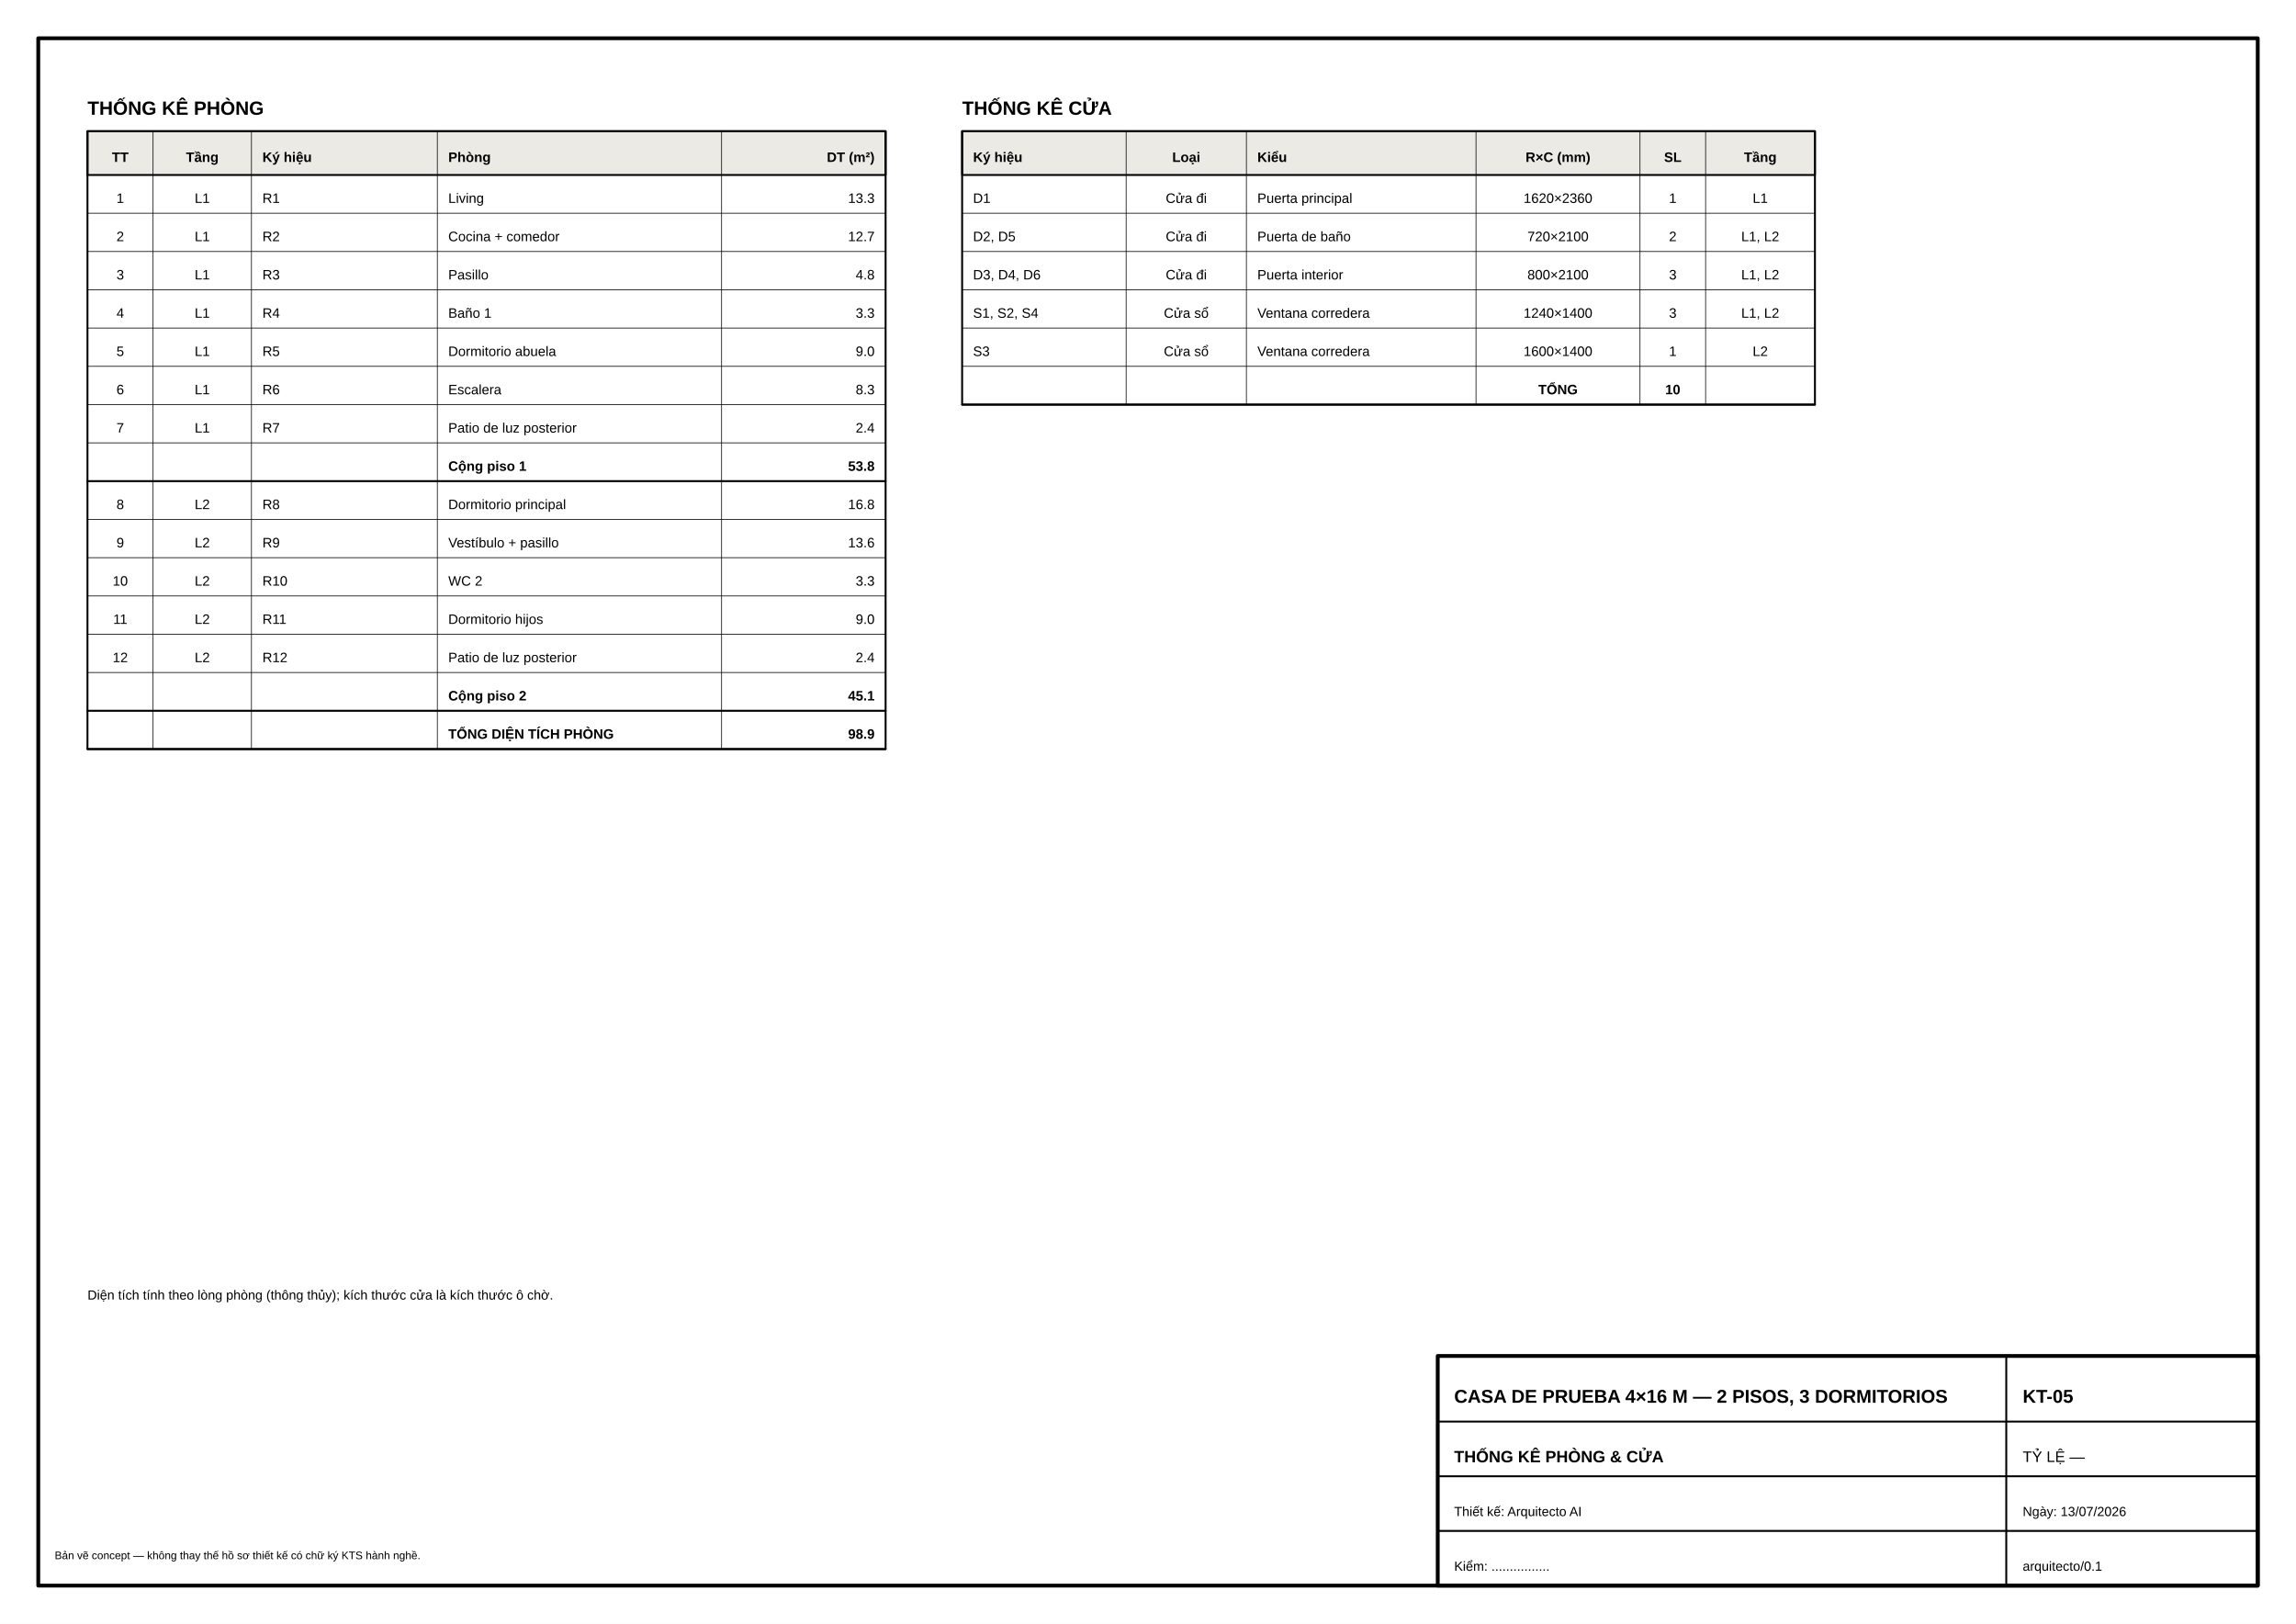
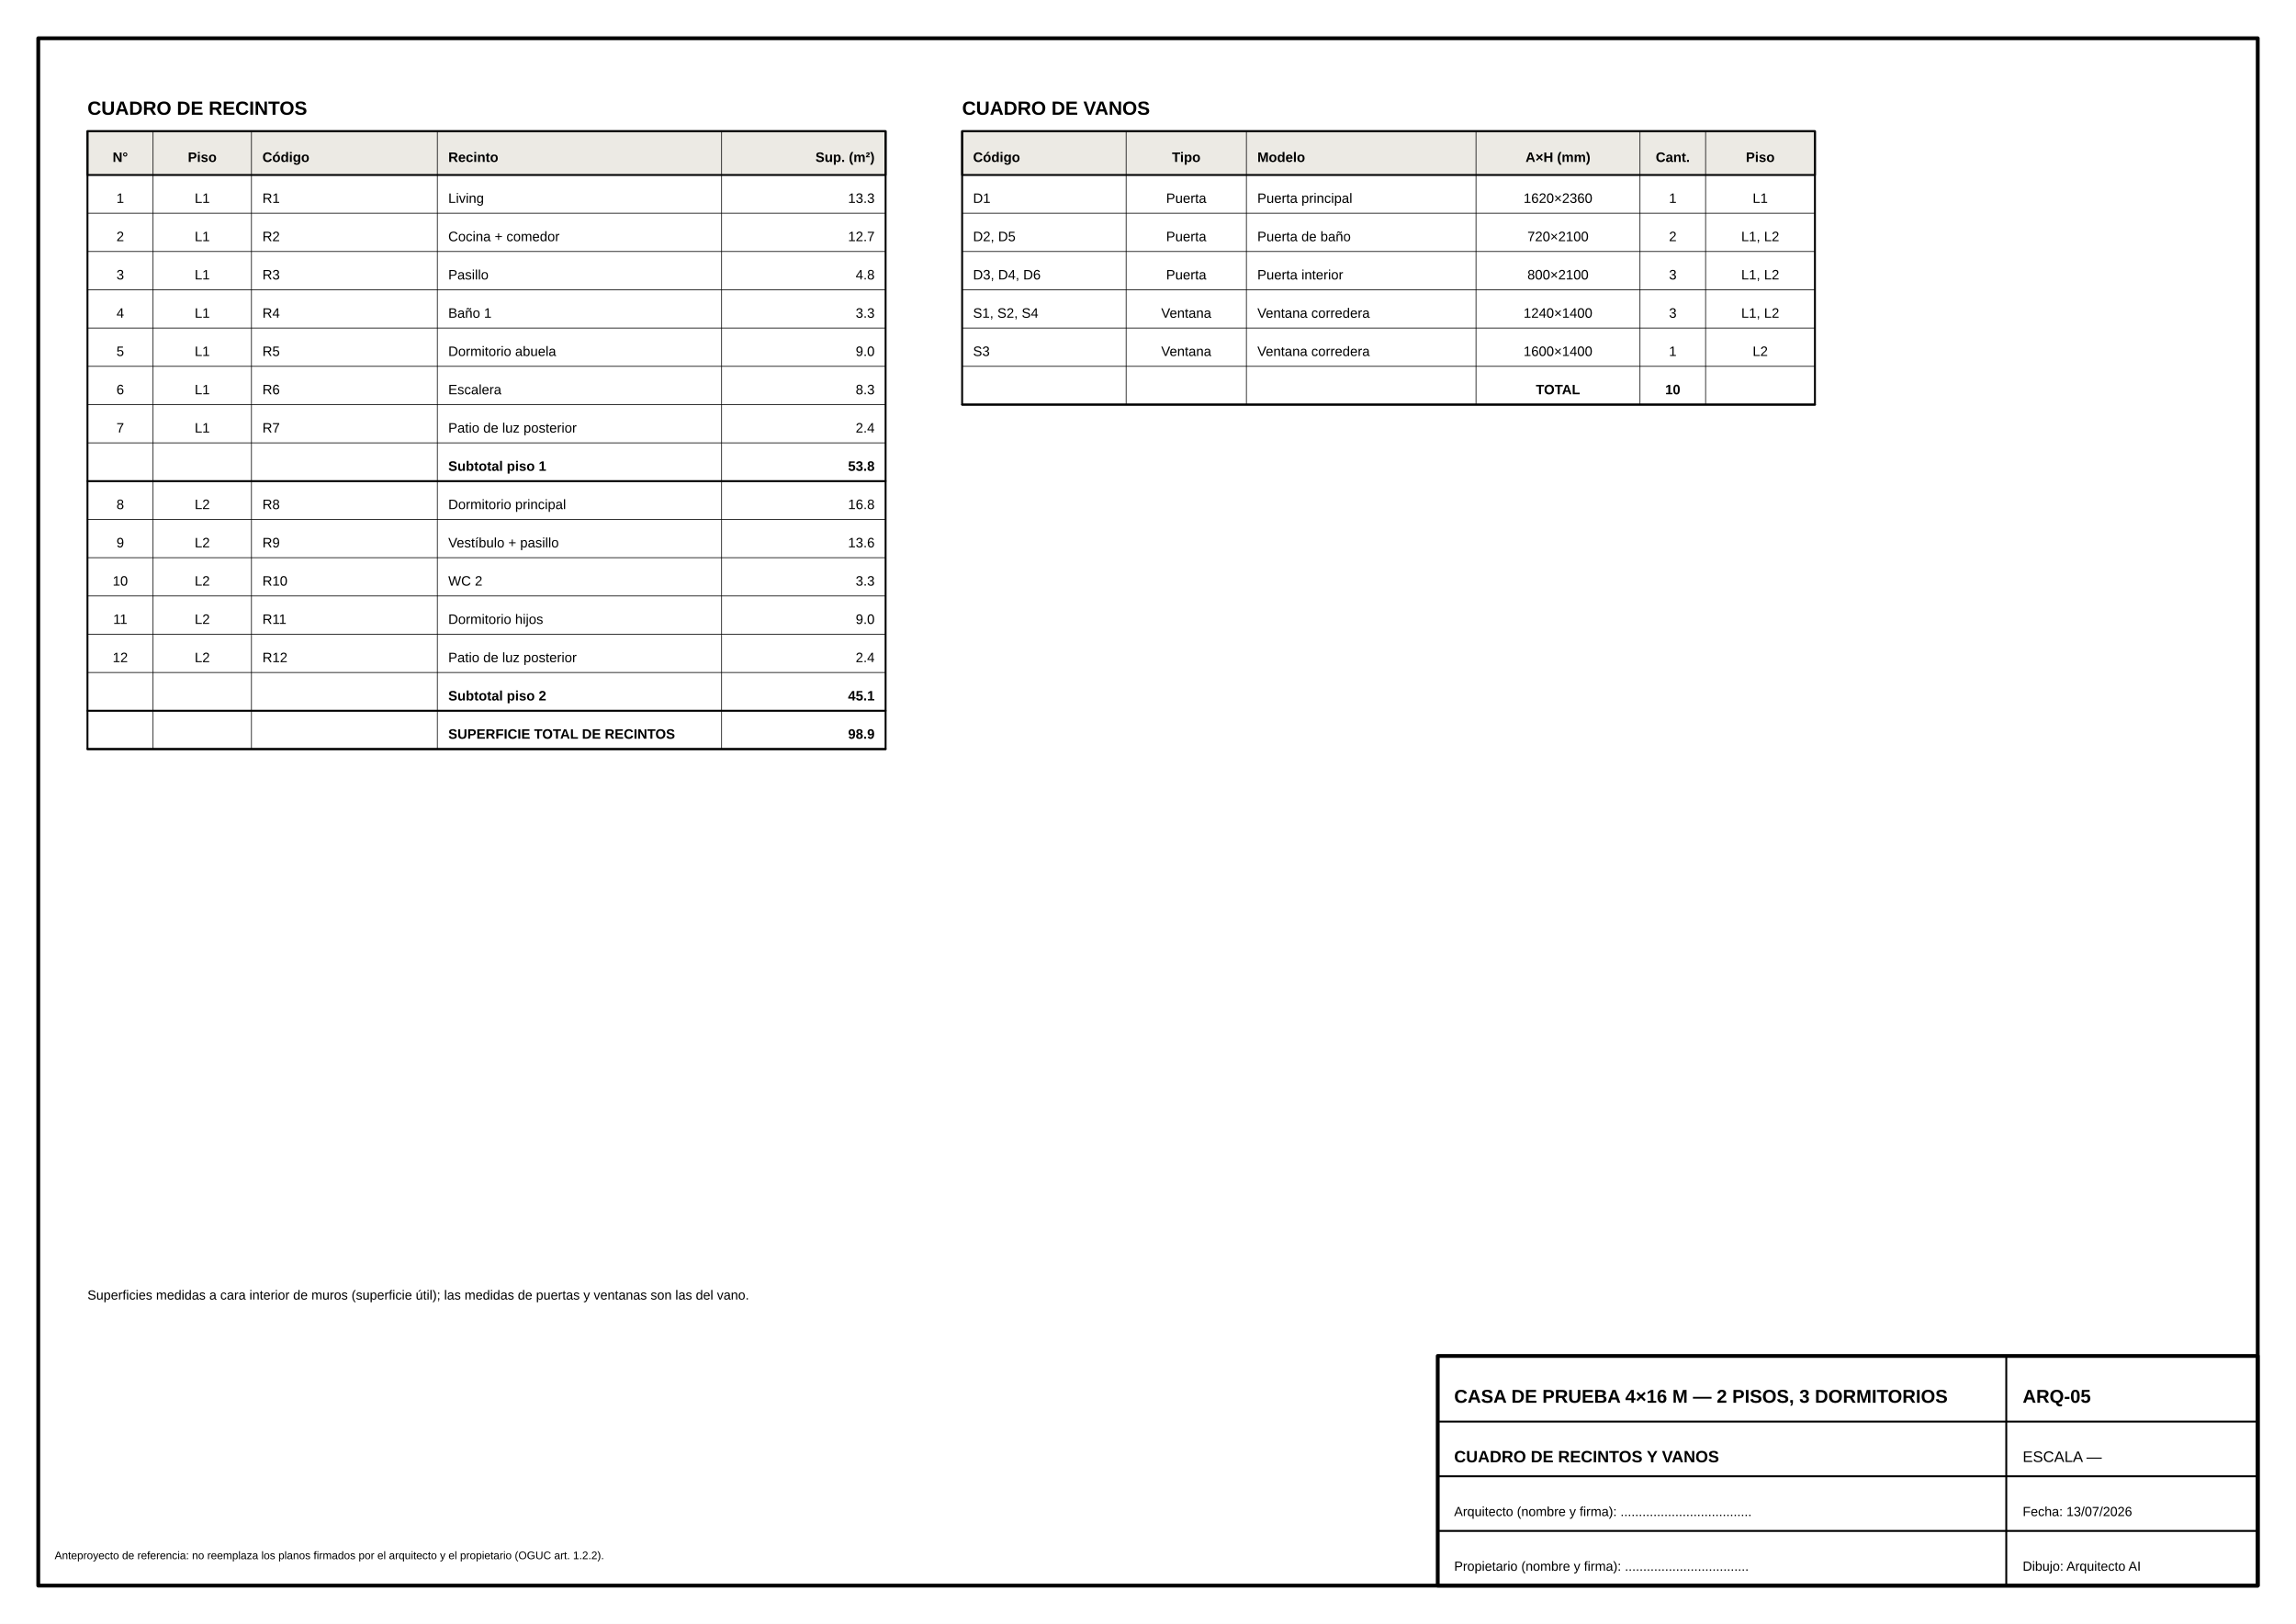
<svg xmlns="http://www.w3.org/2000/svg" viewBox="0 0 420 297" width="420mm" height="297mm" data-tf-scale="100" data-tf-rotated="0" data-tf-ox="205" data-tf-oy="143.5" data-tf-min-x="0" data-tf-min-y="0" data-tf-max-x="1000" data-tf-max-y="1000">
  <style>
text{font-family:'Be Vietnam Pro','Segoe UI',Arial,sans-serif;fill:#000;stroke:none}
.b{font-weight:700}
</style>
  <rect width="420" height="297" fill="#ffffff" />
-   <g id="layer-KHUNG" data-layer="KHUNG">
-     <text x="16" y="20" font-size="3.5" text-anchor="start" dominant-baseline="middle" class="b">THỐNG KÊ PHÒNG</text>
+   <g id="layer-VINETA" data-layer="VINETA">
+     <text x="16" y="20" font-size="3.5" text-anchor="start" dominant-baseline="middle" class="b">CUADRO DE RECINTOS</text>
    <polygon points="16,24 162,24 162,32 16,32" fill="#eceae4" stroke="#000" stroke-width="0.35" stroke-linecap="round" stroke-linejoin="round" />
-     <text x="22" y="28.9" font-size="2.5" text-anchor="middle" dominant-baseline="middle" class="b">TT</text>
-     <text x="37" y="28.9" font-size="2.5" text-anchor="middle" dominant-baseline="middle" class="b">Tầng</text>
-     <text x="48" y="28.9" font-size="2.5" text-anchor="start" dominant-baseline="middle" class="b">Ký hiệu</text>
-     <text x="82" y="28.9" font-size="2.5" text-anchor="start" dominant-baseline="middle" class="b">Phòng</text>
-     <text x="160" y="28.9" font-size="2.5" text-anchor="end" dominant-baseline="middle" class="b">DT (m²)</text>
+     <text x="22" y="28.9" font-size="2.5" text-anchor="middle" dominant-baseline="middle" class="b">N°</text>
+     <text x="37" y="28.9" font-size="2.5" text-anchor="middle" dominant-baseline="middle" class="b">Piso</text>
+     <text x="48" y="28.9" font-size="2.5" text-anchor="start" dominant-baseline="middle" class="b">Código</text>
+     <text x="82" y="28.9" font-size="2.5" text-anchor="start" dominant-baseline="middle" class="b">Recinto</text>
+     <text x="160" y="28.9" font-size="2.5" text-anchor="end" dominant-baseline="middle" class="b">Sup. (m²)</text>
    <text x="22" y="36.4" font-size="2.5" text-anchor="middle" dominant-baseline="middle">1</text>
    <text x="37" y="36.4" font-size="2.5" text-anchor="middle" dominant-baseline="middle">L1</text>
    <text x="48" y="36.4" font-size="2.5" text-anchor="start" dominant-baseline="middle">R1</text>
    <text x="82" y="36.4" font-size="2.5" text-anchor="start" dominant-baseline="middle">Living</text>
    <text x="160" y="36.4" font-size="2.5" text-anchor="end" dominant-baseline="middle">13.3</text>
    <line x1="16" y1="39" x2="162" y2="39" stroke="#000" stroke-width="0.13" stroke-linecap="round" stroke-linejoin="round" />
    <text x="22" y="43.4" font-size="2.5" text-anchor="middle" dominant-baseline="middle">2</text>
    <text x="37" y="43.4" font-size="2.5" text-anchor="middle" dominant-baseline="middle">L1</text>
    <text x="48" y="43.4" font-size="2.5" text-anchor="start" dominant-baseline="middle">R2</text>
    <text x="82" y="43.4" font-size="2.5" text-anchor="start" dominant-baseline="middle">Cocina + comedor</text>
    <text x="160" y="43.4" font-size="2.5" text-anchor="end" dominant-baseline="middle">12.7</text>
    <line x1="16" y1="46" x2="162" y2="46" stroke="#000" stroke-width="0.13" stroke-linecap="round" stroke-linejoin="round" />
    <text x="22" y="50.4" font-size="2.5" text-anchor="middle" dominant-baseline="middle">3</text>
    <text x="37" y="50.4" font-size="2.5" text-anchor="middle" dominant-baseline="middle">L1</text>
    <text x="48" y="50.4" font-size="2.5" text-anchor="start" dominant-baseline="middle">R3</text>
    <text x="82" y="50.4" font-size="2.5" text-anchor="start" dominant-baseline="middle">Pasillo</text>
    <text x="160" y="50.4" font-size="2.5" text-anchor="end" dominant-baseline="middle">4.8</text>
    <line x1="16" y1="53" x2="162" y2="53" stroke="#000" stroke-width="0.13" stroke-linecap="round" stroke-linejoin="round" />
    <text x="22" y="57.4" font-size="2.5" text-anchor="middle" dominant-baseline="middle">4</text>
    <text x="37" y="57.4" font-size="2.5" text-anchor="middle" dominant-baseline="middle">L1</text>
    <text x="48" y="57.4" font-size="2.5" text-anchor="start" dominant-baseline="middle">R4</text>
    <text x="82" y="57.4" font-size="2.5" text-anchor="start" dominant-baseline="middle">Baño 1</text>
    <text x="160" y="57.4" font-size="2.5" text-anchor="end" dominant-baseline="middle">3.3</text>
    <line x1="16" y1="60" x2="162" y2="60" stroke="#000" stroke-width="0.13" stroke-linecap="round" stroke-linejoin="round" />
    <text x="22" y="64.4" font-size="2.5" text-anchor="middle" dominant-baseline="middle">5</text>
    <text x="37" y="64.4" font-size="2.5" text-anchor="middle" dominant-baseline="middle">L1</text>
    <text x="48" y="64.4" font-size="2.5" text-anchor="start" dominant-baseline="middle">R5</text>
    <text x="82" y="64.4" font-size="2.5" text-anchor="start" dominant-baseline="middle">Dormitorio abuela</text>
    <text x="160" y="64.4" font-size="2.5" text-anchor="end" dominant-baseline="middle">9.0</text>
    <line x1="16" y1="67" x2="162" y2="67" stroke="#000" stroke-width="0.13" stroke-linecap="round" stroke-linejoin="round" />
    <text x="22" y="71.4" font-size="2.5" text-anchor="middle" dominant-baseline="middle">6</text>
    <text x="37" y="71.4" font-size="2.5" text-anchor="middle" dominant-baseline="middle">L1</text>
    <text x="48" y="71.4" font-size="2.5" text-anchor="start" dominant-baseline="middle">R6</text>
    <text x="82" y="71.4" font-size="2.5" text-anchor="start" dominant-baseline="middle">Escalera</text>
    <text x="160" y="71.4" font-size="2.5" text-anchor="end" dominant-baseline="middle">8.3</text>
    <line x1="16" y1="74" x2="162" y2="74" stroke="#000" stroke-width="0.13" stroke-linecap="round" stroke-linejoin="round" />
    <text x="22" y="78.4" font-size="2.5" text-anchor="middle" dominant-baseline="middle">7</text>
    <text x="37" y="78.4" font-size="2.5" text-anchor="middle" dominant-baseline="middle">L1</text>
    <text x="48" y="78.4" font-size="2.5" text-anchor="start" dominant-baseline="middle">R7</text>
    <text x="82" y="78.4" font-size="2.5" text-anchor="start" dominant-baseline="middle">Patio de luz posterior</text>
    <text x="160" y="78.4" font-size="2.5" text-anchor="end" dominant-baseline="middle">2.4</text>
    <line x1="16" y1="81" x2="162" y2="81" stroke="#000" stroke-width="0.13" stroke-linecap="round" stroke-linejoin="round" />
-     <text x="82" y="85.4" font-size="2.5" text-anchor="start" dominant-baseline="middle" class="b">Cộng piso 1</text>
+     <text x="82" y="85.4" font-size="2.5" text-anchor="start" dominant-baseline="middle" class="b">Subtotal piso 1</text>
    <text x="160" y="85.4" font-size="2.5" text-anchor="end" dominant-baseline="middle" class="b">53.8</text>
    <line x1="16" y1="88" x2="162" y2="88" stroke="#000" stroke-width="0.35" stroke-linecap="round" stroke-linejoin="round" />
    <text x="22" y="92.4" font-size="2.5" text-anchor="middle" dominant-baseline="middle">8</text>
    <text x="37" y="92.4" font-size="2.5" text-anchor="middle" dominant-baseline="middle">L2</text>
    <text x="48" y="92.4" font-size="2.5" text-anchor="start" dominant-baseline="middle">R8</text>
    <text x="82" y="92.4" font-size="2.5" text-anchor="start" dominant-baseline="middle">Dormitorio principal</text>
    <text x="160" y="92.4" font-size="2.5" text-anchor="end" dominant-baseline="middle">16.8</text>
    <line x1="16" y1="95" x2="162" y2="95" stroke="#000" stroke-width="0.13" stroke-linecap="round" stroke-linejoin="round" />
    <text x="22" y="99.4" font-size="2.5" text-anchor="middle" dominant-baseline="middle">9</text>
    <text x="37" y="99.4" font-size="2.5" text-anchor="middle" dominant-baseline="middle">L2</text>
    <text x="48" y="99.4" font-size="2.5" text-anchor="start" dominant-baseline="middle">R9</text>
    <text x="82" y="99.4" font-size="2.5" text-anchor="start" dominant-baseline="middle">Vestíbulo + pasillo</text>
    <text x="160" y="99.4" font-size="2.5" text-anchor="end" dominant-baseline="middle">13.6</text>
    <line x1="16" y1="102" x2="162" y2="102" stroke="#000" stroke-width="0.13" stroke-linecap="round" stroke-linejoin="round" />
    <text x="22" y="106.4" font-size="2.5" text-anchor="middle" dominant-baseline="middle">10</text>
    <text x="37" y="106.4" font-size="2.5" text-anchor="middle" dominant-baseline="middle">L2</text>
    <text x="48" y="106.4" font-size="2.5" text-anchor="start" dominant-baseline="middle">R10</text>
    <text x="82" y="106.4" font-size="2.5" text-anchor="start" dominant-baseline="middle">WC 2</text>
    <text x="160" y="106.4" font-size="2.5" text-anchor="end" dominant-baseline="middle">3.3</text>
    <line x1="16" y1="109" x2="162" y2="109" stroke="#000" stroke-width="0.13" stroke-linecap="round" stroke-linejoin="round" />
    <text x="22" y="113.4" font-size="2.5" text-anchor="middle" dominant-baseline="middle">11</text>
    <text x="37" y="113.4" font-size="2.5" text-anchor="middle" dominant-baseline="middle">L2</text>
    <text x="48" y="113.4" font-size="2.5" text-anchor="start" dominant-baseline="middle">R11</text>
    <text x="82" y="113.4" font-size="2.5" text-anchor="start" dominant-baseline="middle">Dormitorio hijos</text>
    <text x="160" y="113.4" font-size="2.5" text-anchor="end" dominant-baseline="middle">9.0</text>
    <line x1="16" y1="116" x2="162" y2="116" stroke="#000" stroke-width="0.13" stroke-linecap="round" stroke-linejoin="round" />
    <text x="22" y="120.4" font-size="2.5" text-anchor="middle" dominant-baseline="middle">12</text>
    <text x="37" y="120.4" font-size="2.5" text-anchor="middle" dominant-baseline="middle">L2</text>
    <text x="48" y="120.4" font-size="2.5" text-anchor="start" dominant-baseline="middle">R12</text>
    <text x="82" y="120.4" font-size="2.5" text-anchor="start" dominant-baseline="middle">Patio de luz posterior</text>
    <text x="160" y="120.4" font-size="2.5" text-anchor="end" dominant-baseline="middle">2.4</text>
    <line x1="16" y1="123" x2="162" y2="123" stroke="#000" stroke-width="0.13" stroke-linecap="round" stroke-linejoin="round" />
-     <text x="82" y="127.4" font-size="2.5" text-anchor="start" dominant-baseline="middle" class="b">Cộng piso 2</text>
+     <text x="82" y="127.4" font-size="2.5" text-anchor="start" dominant-baseline="middle" class="b">Subtotal piso 2</text>
    <text x="160" y="127.4" font-size="2.5" text-anchor="end" dominant-baseline="middle" class="b">45.1</text>
    <line x1="16" y1="130" x2="162" y2="130" stroke="#000" stroke-width="0.35" stroke-linecap="round" stroke-linejoin="round" />
-     <text x="82" y="134.4" font-size="2.5" text-anchor="start" dominant-baseline="middle" class="b">TỔNG DIỆN TÍCH PHÒNG</text>
+     <text x="82" y="134.4" font-size="2.5" text-anchor="start" dominant-baseline="middle" class="b">SUPERFICIE TOTAL DE RECINTOS</text>
    <text x="160" y="134.4" font-size="2.5" text-anchor="end" dominant-baseline="middle" class="b">98.9</text>
    <line x1="16" y1="137" x2="162" y2="137" stroke="#000" stroke-width="0.35" stroke-linecap="round" stroke-linejoin="round" />
    <polygon points="16,24 162,24 162,137 16,137" fill="none" stroke="#000" stroke-width="0.35" stroke-linecap="round" stroke-linejoin="round" />
    <line x1="28" y1="24" x2="28" y2="137" stroke="#000" stroke-width="0.13" stroke-linecap="round" stroke-linejoin="round" />
    <line x1="46" y1="24" x2="46" y2="137" stroke="#000" stroke-width="0.13" stroke-linecap="round" stroke-linejoin="round" />
    <line x1="80" y1="24" x2="80" y2="137" stroke="#000" stroke-width="0.13" stroke-linecap="round" stroke-linejoin="round" />
    <line x1="132" y1="24" x2="132" y2="137" stroke="#000" stroke-width="0.13" stroke-linecap="round" stroke-linejoin="round" />
-     <text x="176" y="20" font-size="3.5" text-anchor="start" dominant-baseline="middle" class="b">THỐNG KÊ CỬA</text>
+     <text x="176" y="20" font-size="3.5" text-anchor="start" dominant-baseline="middle" class="b">CUADRO DE VANOS</text>
    <polygon points="176,24 332,24 332,32 176,32" fill="#eceae4" stroke="#000" stroke-width="0.35" stroke-linecap="round" stroke-linejoin="round" />
-     <text x="178" y="28.9" font-size="2.5" text-anchor="start" dominant-baseline="middle" class="b">Ký hiệu</text>
-     <text x="217" y="28.9" font-size="2.5" text-anchor="middle" dominant-baseline="middle" class="b">Loại</text>
-     <text x="230" y="28.9" font-size="2.5" text-anchor="start" dominant-baseline="middle" class="b">Kiểu</text>
-     <text x="285" y="28.9" font-size="2.5" text-anchor="middle" dominant-baseline="middle" class="b">R×C (mm)</text>
-     <text x="306" y="28.9" font-size="2.5" text-anchor="middle" dominant-baseline="middle" class="b">SL</text>
-     <text x="322" y="28.9" font-size="2.5" text-anchor="middle" dominant-baseline="middle" class="b">Tầng</text>
+     <text x="178" y="28.9" font-size="2.5" text-anchor="start" dominant-baseline="middle" class="b">Código</text>
+     <text x="217" y="28.9" font-size="2.5" text-anchor="middle" dominant-baseline="middle" class="b">Tipo</text>
+     <text x="230" y="28.9" font-size="2.5" text-anchor="start" dominant-baseline="middle" class="b">Modelo</text>
+     <text x="285" y="28.9" font-size="2.5" text-anchor="middle" dominant-baseline="middle" class="b">A×H (mm)</text>
+     <text x="306" y="28.9" font-size="2.5" text-anchor="middle" dominant-baseline="middle" class="b">Cant.</text>
+     <text x="322" y="28.9" font-size="2.5" text-anchor="middle" dominant-baseline="middle" class="b">Piso</text>
    <text x="178" y="36.4" font-size="2.5" text-anchor="start" dominant-baseline="middle">D1</text>
-     <text x="217" y="36.4" font-size="2.5" text-anchor="middle" dominant-baseline="middle">Cửa đi</text>
+     <text x="217" y="36.4" font-size="2.5" text-anchor="middle" dominant-baseline="middle">Puerta</text>
    <text x="230" y="36.4" font-size="2.5" text-anchor="start" dominant-baseline="middle">Puerta principal</text>
    <text x="285" y="36.4" font-size="2.5" text-anchor="middle" dominant-baseline="middle">1620×2360</text>
    <text x="306" y="36.4" font-size="2.5" text-anchor="middle" dominant-baseline="middle">1</text>
    <text x="322" y="36.4" font-size="2.5" text-anchor="middle" dominant-baseline="middle">L1</text>
    <line x1="176" y1="39" x2="332" y2="39" stroke="#000" stroke-width="0.13" stroke-linecap="round" stroke-linejoin="round" />
    <text x="178" y="43.4" font-size="2.5" text-anchor="start" dominant-baseline="middle">D2, D5</text>
-     <text x="217" y="43.4" font-size="2.5" text-anchor="middle" dominant-baseline="middle">Cửa đi</text>
+     <text x="217" y="43.4" font-size="2.5" text-anchor="middle" dominant-baseline="middle">Puerta</text>
    <text x="230" y="43.4" font-size="2.5" text-anchor="start" dominant-baseline="middle">Puerta de baño</text>
    <text x="285" y="43.4" font-size="2.5" text-anchor="middle" dominant-baseline="middle">720×2100</text>
    <text x="306" y="43.4" font-size="2.5" text-anchor="middle" dominant-baseline="middle">2</text>
    <text x="322" y="43.4" font-size="2.5" text-anchor="middle" dominant-baseline="middle">L1, L2</text>
    <line x1="176" y1="46" x2="332" y2="46" stroke="#000" stroke-width="0.13" stroke-linecap="round" stroke-linejoin="round" />
    <text x="178" y="50.4" font-size="2.5" text-anchor="start" dominant-baseline="middle">D3, D4, D6</text>
-     <text x="217" y="50.4" font-size="2.5" text-anchor="middle" dominant-baseline="middle">Cửa đi</text>
+     <text x="217" y="50.4" font-size="2.5" text-anchor="middle" dominant-baseline="middle">Puerta</text>
    <text x="230" y="50.4" font-size="2.5" text-anchor="start" dominant-baseline="middle">Puerta interior</text>
    <text x="285" y="50.4" font-size="2.5" text-anchor="middle" dominant-baseline="middle">800×2100</text>
    <text x="306" y="50.4" font-size="2.5" text-anchor="middle" dominant-baseline="middle">3</text>
    <text x="322" y="50.4" font-size="2.5" text-anchor="middle" dominant-baseline="middle">L1, L2</text>
    <line x1="176" y1="53" x2="332" y2="53" stroke="#000" stroke-width="0.13" stroke-linecap="round" stroke-linejoin="round" />
    <text x="178" y="57.4" font-size="2.5" text-anchor="start" dominant-baseline="middle">S1, S2, S4</text>
-     <text x="217" y="57.4" font-size="2.5" text-anchor="middle" dominant-baseline="middle">Cửa sổ</text>
+     <text x="217" y="57.4" font-size="2.5" text-anchor="middle" dominant-baseline="middle">Ventana</text>
    <text x="230" y="57.4" font-size="2.5" text-anchor="start" dominant-baseline="middle">Ventana corredera</text>
    <text x="285" y="57.4" font-size="2.5" text-anchor="middle" dominant-baseline="middle">1240×1400</text>
    <text x="306" y="57.4" font-size="2.5" text-anchor="middle" dominant-baseline="middle">3</text>
    <text x="322" y="57.4" font-size="2.5" text-anchor="middle" dominant-baseline="middle">L1, L2</text>
    <line x1="176" y1="60" x2="332" y2="60" stroke="#000" stroke-width="0.13" stroke-linecap="round" stroke-linejoin="round" />
    <text x="178" y="64.4" font-size="2.5" text-anchor="start" dominant-baseline="middle">S3</text>
-     <text x="217" y="64.4" font-size="2.5" text-anchor="middle" dominant-baseline="middle">Cửa sổ</text>
+     <text x="217" y="64.4" font-size="2.5" text-anchor="middle" dominant-baseline="middle">Ventana</text>
    <text x="230" y="64.4" font-size="2.5" text-anchor="start" dominant-baseline="middle">Ventana corredera</text>
    <text x="285" y="64.4" font-size="2.5" text-anchor="middle" dominant-baseline="middle">1600×1400</text>
    <text x="306" y="64.4" font-size="2.5" text-anchor="middle" dominant-baseline="middle">1</text>
    <text x="322" y="64.4" font-size="2.5" text-anchor="middle" dominant-baseline="middle">L2</text>
    <line x1="176" y1="67" x2="332" y2="67" stroke="#000" stroke-width="0.13" stroke-linecap="round" stroke-linejoin="round" />
-     <text x="285" y="71.4" font-size="2.5" text-anchor="middle" dominant-baseline="middle" class="b">TỔNG</text>
+     <text x="285" y="71.4" font-size="2.5" text-anchor="middle" dominant-baseline="middle" class="b">TOTAL</text>
    <text x="306" y="71.4" font-size="2.5" text-anchor="middle" dominant-baseline="middle" class="b">10</text>
    <line x1="176" y1="74" x2="332" y2="74" stroke="#000" stroke-width="0.35" stroke-linecap="round" stroke-linejoin="round" />
    <polygon points="176,24 332,24 332,74 176,74" fill="none" stroke="#000" stroke-width="0.35" stroke-linecap="round" stroke-linejoin="round" />
    <line x1="206" y1="24" x2="206" y2="74" stroke="#000" stroke-width="0.13" stroke-linecap="round" stroke-linejoin="round" />
    <line x1="228" y1="24" x2="228" y2="74" stroke="#000" stroke-width="0.13" stroke-linecap="round" stroke-linejoin="round" />
    <line x1="270" y1="24" x2="270" y2="74" stroke="#000" stroke-width="0.13" stroke-linecap="round" stroke-linejoin="round" />
    <line x1="300" y1="24" x2="300" y2="74" stroke="#000" stroke-width="0.13" stroke-linecap="round" stroke-linejoin="round" />
    <line x1="312" y1="24" x2="312" y2="74" stroke="#000" stroke-width="0.13" stroke-linecap="round" stroke-linejoin="round" />
-     <text x="16" y="237" font-size="2.4" text-anchor="start" dominant-baseline="middle">Diện tích tính theo lòng phòng (thông thủy); kích thước cửa là kích thước ô chờ.</text>
+     <text x="16" y="237" font-size="2.4" text-anchor="start" dominant-baseline="middle">Superficies medidas a cara interior de muros (superficie útil); las medidas de puertas y ventanas son las del vano.</text>
    <polygon points="7,7 413,7 413,290 7,290" fill="none" stroke="#000" stroke-width="0.7" stroke-linecap="round" stroke-linejoin="round" />
    <polygon points="263,248 413,248 413,290 263,290" fill="none" stroke="#000" stroke-width="0.7" stroke-linecap="round" stroke-linejoin="round" />
    <line x1="263" y1="260" x2="413" y2="260" stroke="#000" stroke-width="0.35" stroke-linecap="round" stroke-linejoin="round" />
    <line x1="263" y1="270" x2="413" y2="270" stroke="#000" stroke-width="0.35" stroke-linecap="round" stroke-linejoin="round" />
    <line x1="263" y1="280" x2="413" y2="280" stroke="#000" stroke-width="0.35" stroke-linecap="round" stroke-linejoin="round" />
    <line x1="367" y1="248" x2="367" y2="290" stroke="#000" stroke-width="0.35" stroke-linecap="round" stroke-linejoin="round" />
    <text x="266" y="255.6" font-size="3.4" text-anchor="start" dominant-baseline="middle" class="b">CASA DE PRUEBA 4×16 M — 2 PISOS, 3 DORMITORIOS</text>
-     <text x="370" y="255.6" font-size="3.4" text-anchor="start" dominant-baseline="middle" class="b">KT-05</text>
-     <text x="266" y="266.6" font-size="3" text-anchor="start" dominant-baseline="middle" class="b">THỐNG KÊ PHÒNG &amp; CỬA</text>
-     <text x="370" y="266.6" font-size="2.8" text-anchor="start" dominant-baseline="middle">TỶ LỆ —</text>
-     <text x="266" y="276.6" font-size="2.4" text-anchor="start" dominant-baseline="middle">Thiết kế: Arquitecto AI</text>
-     <text x="370" y="276.6" font-size="2.4" text-anchor="start" dominant-baseline="middle">Ngày: 13/07/2026</text>
-     <text x="266" y="286.6" font-size="2.4" text-anchor="start" dominant-baseline="middle">Kiểm: ................</text>
-     <text x="370" y="286.6" font-size="2.4" text-anchor="start" dominant-baseline="middle">arquitecto/0.1</text>
-     <text x="10" y="284.6" font-size="2" text-anchor="start" dominant-baseline="middle">Bản vẽ concept — không thay thế hồ sơ thiết kế có chữ ký KTS hành nghề.</text>
+     <text x="370" y="255.6" font-size="3.4" text-anchor="start" dominant-baseline="middle" class="b">ARQ-05</text>
+     <text x="266" y="266.6" font-size="3" text-anchor="start" dominant-baseline="middle" class="b">CUADRO DE RECINTOS Y VANOS</text>
+     <text x="370" y="266.6" font-size="2.8" text-anchor="start" dominant-baseline="middle">ESCALA —</text>
+     <text x="266" y="276.6" font-size="2.4" text-anchor="start" dominant-baseline="middle">Arquitecto (nombre y firma): ....................................</text>
+     <text x="370" y="276.6" font-size="2.4" text-anchor="start" dominant-baseline="middle">Fecha: 13/07/2026</text>
+     <text x="266" y="286.6" font-size="2.4" text-anchor="start" dominant-baseline="middle">Propietario (nombre y firma): ..................................</text>
+     <text x="370" y="286.6" font-size="2.4" text-anchor="start" dominant-baseline="middle">Dibujo: Arquitecto AI</text>
+     <text x="10" y="284.6" font-size="2" text-anchor="start" dominant-baseline="middle">Anteproyecto de referencia: no reemplaza los planos firmados por el arquitecto y el propietario (OGUC art. 1.2.2).</text>
  </g>
</svg>
